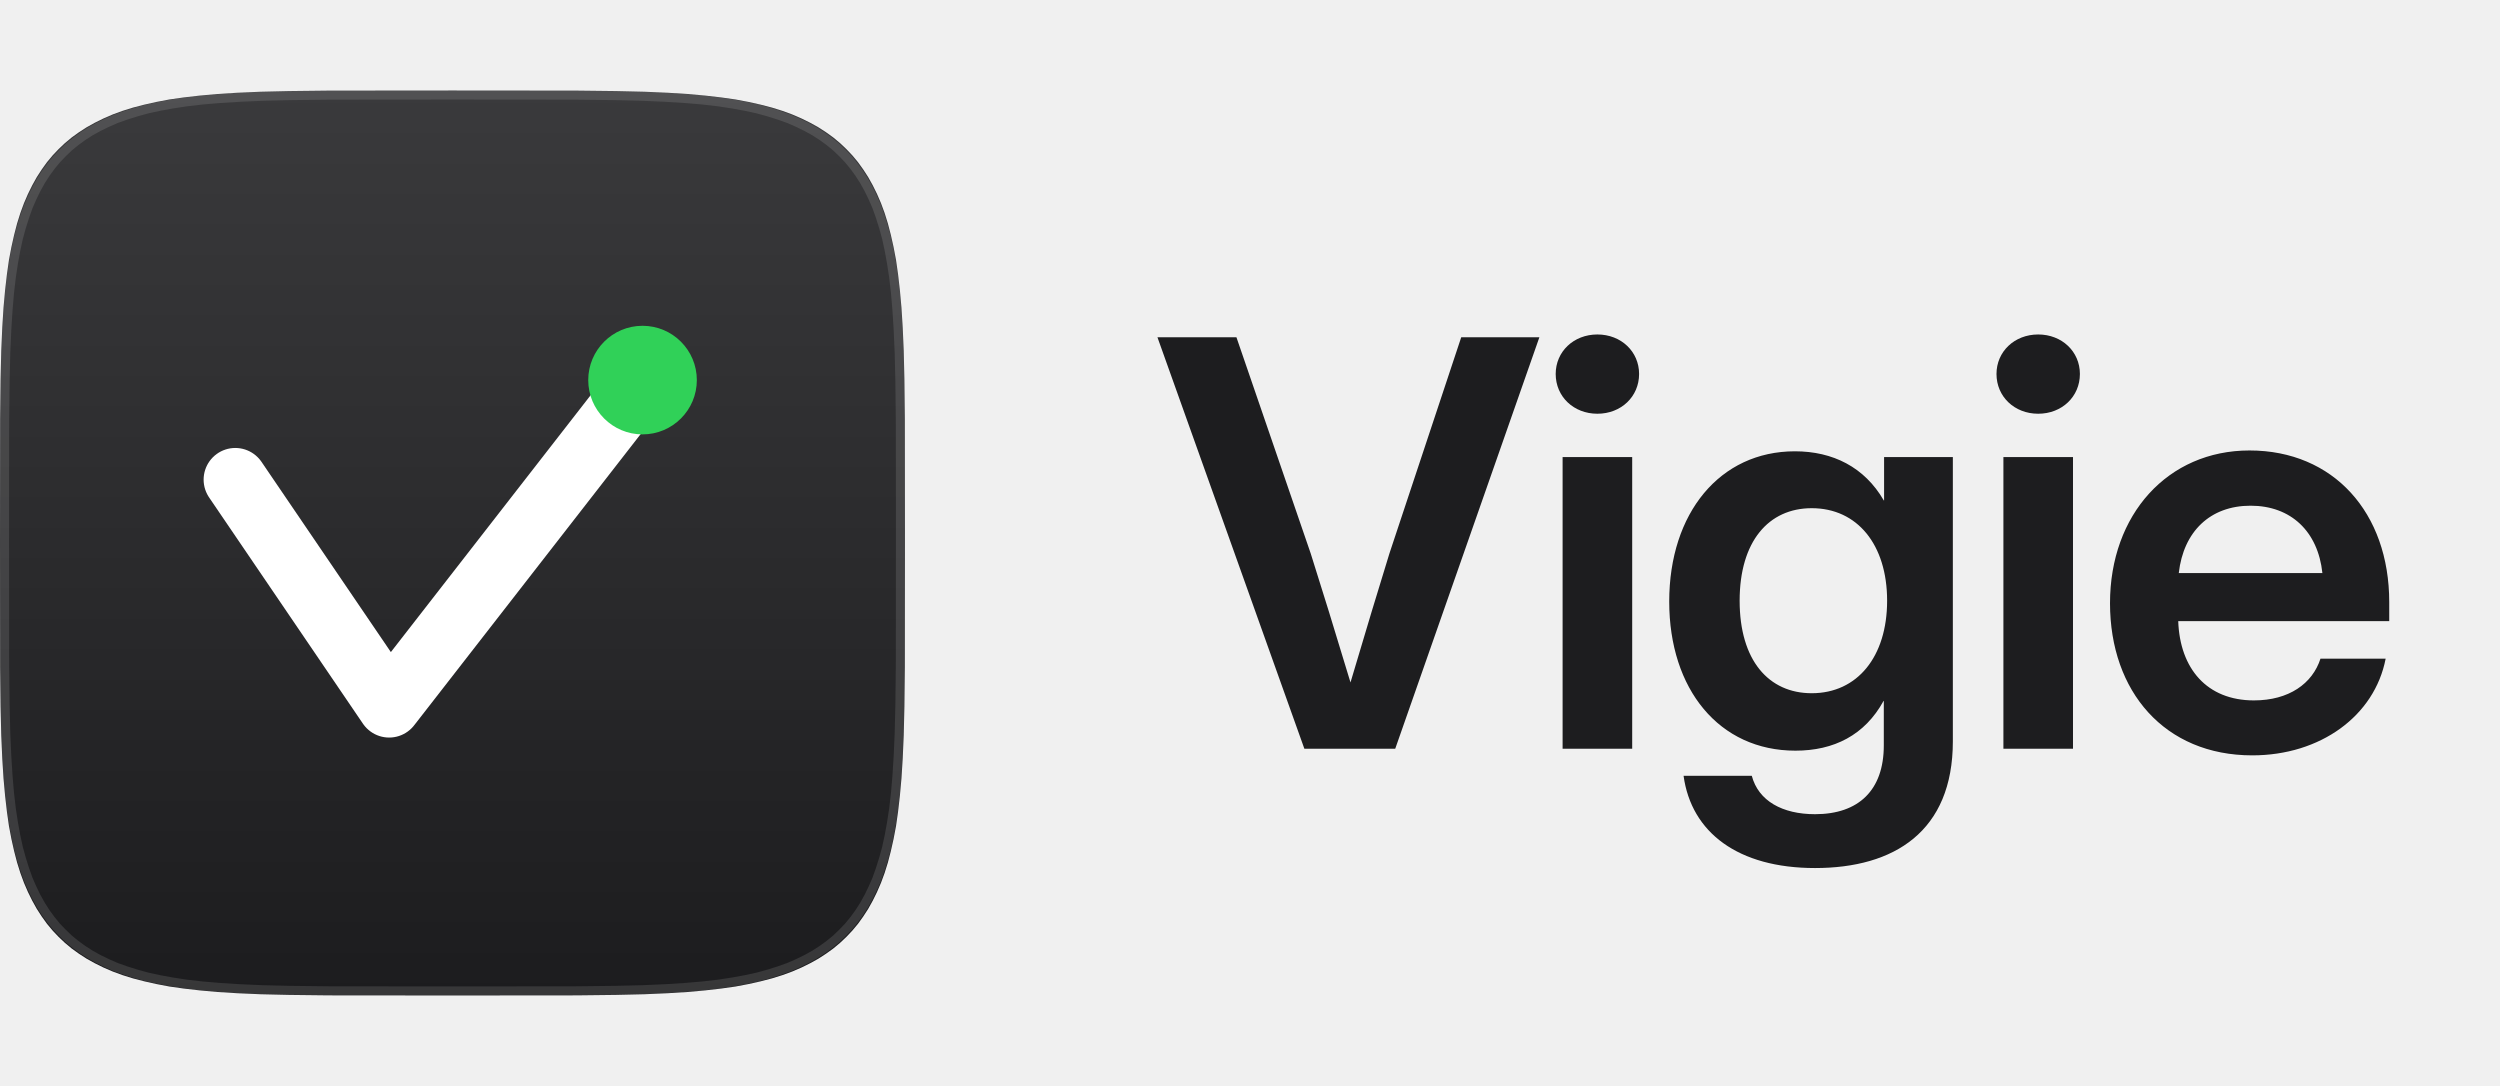
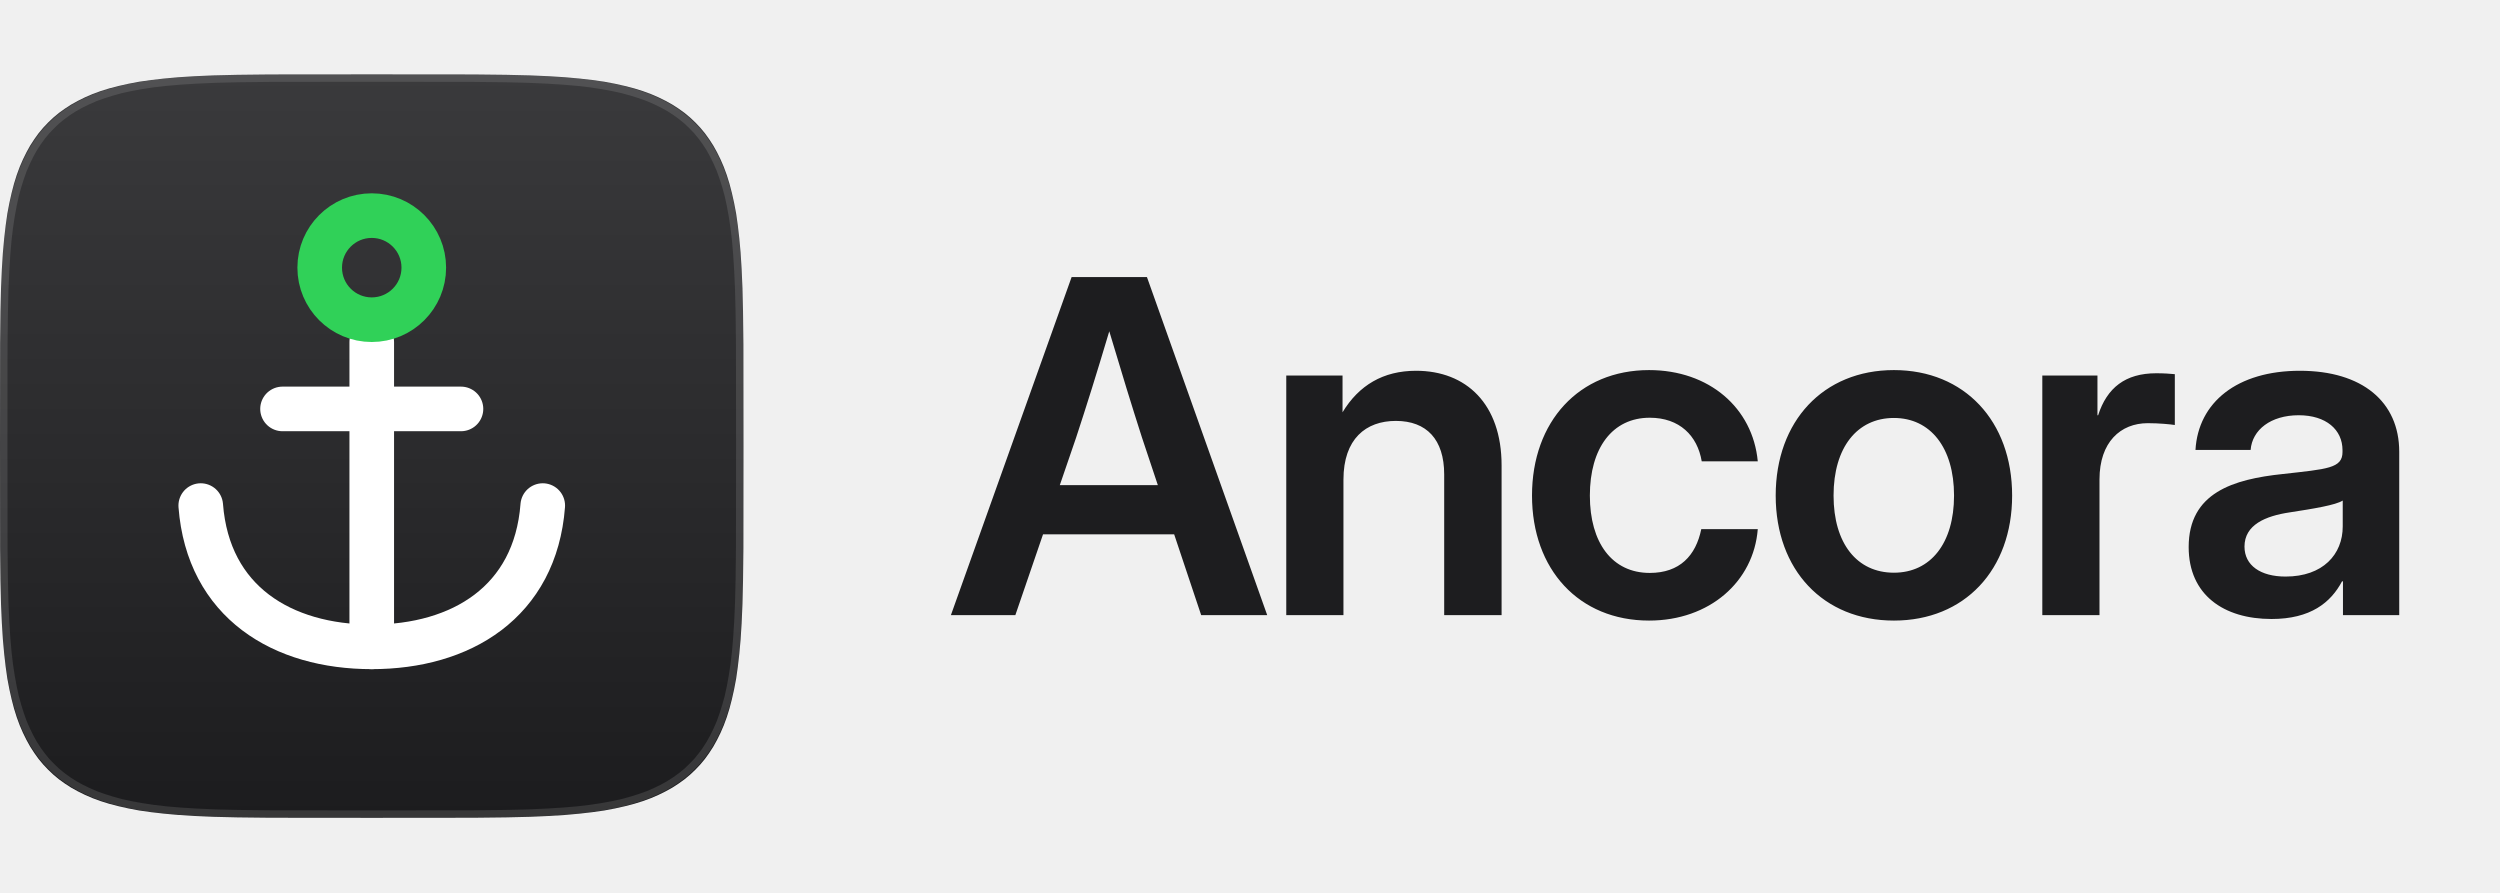
- <svg xmlns="http://www.w3.org/2000/svg" width="221" height="96" viewBox="0 0 221 96" role="img" aria-label="Vigie">
+ <svg xmlns="http://www.w3.org/2000/svg" width="269" height="96" viewBox="0 0 269 96" role="img" aria-label="Ancora">
  <defs>
    <linearGradient id="g" x1="0" y1="0" x2="0" y2="1">
      <stop offset="0" stop-color="#3A3A3C" />
      <stop offset="1" stop-color="#1C1C1E" />
    </linearGradient>
  </defs>
  <path d="M80.00,48.00 L79.99,58.96 L79.95,62.45 L79.89,64.99 L79.80,67.05 L79.69,68.80 L79.55,70.35 L79.39,71.74 L79.21,73.01 L78.99,74.17 L78.75,75.24 L78.49,76.24 L78.20,77.17 L77.88,78.04 L77.53,78.85 L77.15,79.62 L76.75,80.34 L76.31,81.02 L75.85,81.66 L75.35,82.26 L74.82,82.82 L74.26,83.35 L73.66,83.85 L73.02,84.31 L72.34,84.75 L71.62,85.15 L70.85,85.53 L70.04,85.88 L69.17,86.20 L68.24,86.49 L67.24,86.75 L66.17,86.99 L65.01,87.21 L63.74,87.39 L62.35,87.55 L60.80,87.69 L59.05,87.80 L56.99,87.89 L54.45,87.95 L50.96,87.99 L40.00,88.00 L29.04,87.99 L25.55,87.95 L23.01,87.89 L20.95,87.80 L19.20,87.69 L17.65,87.55 L16.26,87.39 L14.99,87.21 L13.83,86.99 L12.76,86.75 L11.76,86.49 L10.83,86.20 L9.96,85.88 L9.15,85.53 L8.38,85.15 L7.66,84.75 L6.98,84.31 L6.34,83.85 L5.74,83.35 L5.18,82.82 L4.65,82.26 L4.15,81.66 L3.69,81.02 L3.25,80.34 L2.85,79.62 L2.47,78.85 L2.12,78.04 L1.80,77.17 L1.51,76.24 L1.25,75.24 L1.01,74.17 L0.79,73.01 L0.61,71.74 L0.45,70.35 L0.31,68.80 L0.20,67.05 L0.11,64.99 L0.05,62.45 L0.01,58.96 L0.00,48.00 L0.01,37.04 L0.05,33.55 L0.11,31.01 L0.20,28.95 L0.31,27.20 L0.45,25.65 L0.61,24.26 L0.79,22.99 L1.01,21.83 L1.25,20.76 L1.51,19.76 L1.80,18.83 L2.12,17.96 L2.47,17.15 L2.85,16.38 L3.25,15.66 L3.69,14.98 L4.15,14.34 L4.65,13.74 L5.18,13.18 L5.74,12.65 L6.34,12.15 L6.98,11.69 L7.66,11.25 L8.38,10.85 L9.15,10.47 L9.96,10.12 L10.83,9.80 L11.76,9.51 L12.76,9.25 L13.83,9.01 L14.99,8.79 L16.26,8.61 L17.65,8.45 L19.20,8.31 L20.95,8.20 L23.01,8.11 L25.55,8.05 L29.04,8.01 L40.00,8.00 L50.96,8.01 L54.45,8.05 L56.99,8.11 L59.05,8.20 L60.80,8.31 L62.35,8.45 L63.74,8.61 L65.01,8.79 L66.17,9.01 L67.24,9.25 L68.24,9.51 L69.17,9.80 L70.04,10.12 L70.85,10.47 L71.62,10.85 L72.34,11.25 L73.02,11.69 L73.66,12.15 L74.26,12.65 L74.82,13.18 L75.35,13.74 L75.85,14.34 L76.31,14.98 L76.75,15.66 L77.15,16.38 L77.53,17.15 L77.88,17.96 L78.20,18.83 L78.49,19.76 L78.75,20.76 L78.99,21.83 L79.21,22.99 L79.39,24.26 L79.55,25.65 L79.69,27.20 L79.80,28.95 L79.89,31.01 L79.95,33.55 L79.99,37.04 Z" fill="url(#g)" />
  <path d="M79.60,48.00 L79.59,58.85 L79.55,62.31 L79.49,64.82 L79.40,66.86 L79.29,68.60 L79.16,70.13 L79.00,71.51 L78.81,72.76 L78.60,73.91 L78.37,74.97 L78.10,75.95 L77.81,76.87 L77.50,77.74 L77.15,78.54 L76.78,79.30 L76.38,80.02 L75.95,80.69 L75.49,81.32 L75.00,81.92 L74.47,82.47 L73.92,83.00 L73.32,83.49 L72.69,83.95 L72.02,84.38 L71.30,84.78 L70.54,85.15 L69.74,85.50 L68.87,85.81 L67.95,86.10 L66.97,86.37 L65.91,86.60 L64.76,86.81 L63.51,87.00 L62.13,87.16 L60.60,87.29 L58.86,87.40 L56.82,87.49 L54.31,87.55 L50.85,87.59 L40.00,87.60 L29.15,87.59 L25.69,87.55 L23.18,87.49 L21.14,87.40 L19.40,87.29 L17.87,87.16 L16.49,87.00 L15.24,86.81 L14.09,86.60 L13.03,86.37 L12.05,86.10 L11.13,85.81 L10.26,85.50 L9.46,85.15 L8.70,84.78 L7.98,84.38 L7.31,83.95 L6.68,83.49 L6.08,83.00 L5.53,82.47 L5.00,81.92 L4.51,81.32 L4.05,80.69 L3.62,80.02 L3.22,79.30 L2.85,78.54 L2.50,77.74 L2.19,76.87 L1.90,75.95 L1.63,74.97 L1.40,73.91 L1.19,72.76 L1.00,71.51 L0.84,70.13 L0.71,68.60 L0.60,66.86 L0.51,64.82 L0.45,62.31 L0.41,58.85 L0.40,48.00 L0.41,37.15 L0.45,33.69 L0.51,31.18 L0.60,29.14 L0.71,27.40 L0.84,25.87 L1.00,24.49 L1.19,23.24 L1.40,22.09 L1.63,21.03 L1.90,20.05 L2.19,19.13 L2.50,18.26 L2.85,17.46 L3.22,16.70 L3.62,15.98 L4.05,15.31 L4.51,14.68 L5.00,14.08 L5.53,13.53 L6.08,13.00 L6.68,12.51 L7.31,12.05 L7.98,11.62 L8.70,11.22 L9.46,10.85 L10.26,10.50 L11.13,10.19 L12.05,9.90 L13.03,9.63 L14.09,9.40 L15.24,9.19 L16.49,9.00 L17.87,8.84 L19.40,8.71 L21.14,8.60 L23.18,8.51 L25.69,8.45 L29.15,8.41 L40.00,8.40 L50.85,8.41 L54.31,8.45 L56.82,8.51 L58.86,8.60 L60.60,8.71 L62.13,8.84 L63.51,9.00 L64.76,9.19 L65.91,9.40 L66.97,9.63 L67.95,9.90 L68.87,10.19 L69.74,10.50 L70.54,10.85 L71.30,11.22 L72.02,11.62 L72.69,12.05 L73.32,12.51 L73.92,13.00 L74.47,13.53 L75.00,14.08 L75.49,14.68 L75.95,15.31 L76.38,15.98 L76.78,16.70 L77.15,17.46 L77.50,18.26 L77.81,19.13 L78.10,20.05 L78.37,21.03 L78.60,22.09 L78.81,23.24 L79.00,24.49 L79.16,25.87 L79.29,27.40 L79.40,29.14 L79.49,31.18 L79.55,33.69 L79.59,37.15 Z" fill="none" stroke="#FFFFFF" stroke-opacity="0.12" stroke-width="0.80" />
-   <path d="M20.80,42.40 L34.40,62.40 L56.80,33.60" fill="none" stroke="#FFFFFF" stroke-width="5.60" stroke-linecap="round" stroke-linejoin="round" />
-   <circle cx="56.80" cy="33.60" r="4.80" fill="#30D158" />
-   <path fill="#1D1D1F" d="M115.306 66.188H123.338L136.082 29.812H129.173L122.825 48.928C121.873 52.004 120.75 55.715 119.383 60.329C117.991 55.715 116.844 52.004 115.867 48.928L109.3 29.812H102.317Z M138.134 66.188H144.286V40.407H138.134ZM141.21 36.574C143.31 36.574 144.896 35.061 144.896 33.059C144.896 31.081 143.31 29.567 141.21 29.567C139.11 29.567 137.523 31.081 137.523 33.059C137.523 35.061 139.11 36.574 141.21 36.574Z M160.449 76.735C167.432 76.735 172.632 73.513 172.632 65.529V40.407H166.553V44.24H166.528C164.819 41.286 162.012 39.895 158.667 39.895C152.051 39.895 147.559 45.339 147.559 53.176C147.559 60.939 151.978 66.359 158.716 66.359C162.109 66.359 164.844 64.992 166.504 61.965H166.528V65.896C166.528 69.851 164.307 71.975 160.449 71.975C157.568 71.975 155.444 70.803 154.858 68.581H148.828C149.512 73.586 153.638 76.735 160.449 76.735ZM160.156 61.281C156.348 61.281 153.784 58.376 153.784 53.103C153.784 47.854 156.348 44.924 160.156 44.924C164.185 44.924 166.821 48.146 166.821 53.103C166.821 58.059 164.185 61.281 160.156 61.281Z M177.101 66.188H183.253V40.407H177.101ZM180.177 36.574C182.276 36.574 183.863 35.061 183.863 33.059C183.863 31.081 182.276 29.567 180.177 29.567C178.077 29.567 176.49 31.081 176.49 33.059C176.49 35.061 178.077 36.574 180.177 36.574Z M199.099 66.774C205.129 66.774 209.914 63.283 210.891 58.229H205.129C204.421 60.427 202.346 61.916 199.245 61.916C195.095 61.916 192.702 59.108 192.556 54.909H211.208V53.225C211.208 45.314 206.276 39.821 198.854 39.821C191.628 39.821 186.525 45.485 186.525 53.322C186.525 61.135 191.359 66.774 199.099 66.774ZM192.604 50.661C193.02 46.975 195.388 44.704 198.952 44.704C202.517 44.704 204.909 46.975 205.3 50.661Z" />
+   <g fill="none" stroke="#FFFFFF" stroke-width="4.80" stroke-linecap="round" stroke-linejoin="round">
+     <path d="M40.00,36.80 L40.00,69.60" />
+     <path d="M30.40,44.00 L49.60,44.00" />
+     <path d="M21.60,54.40 C22.40,64.80 30.40,69.60 40.00,69.60 C49.60,69.60 57.60,64.80 58.40,54.40" />
+   </g>
+   <circle cx="40.00" cy="28.80" r="5.60" fill="none" stroke="#30D158" stroke-width="4.80" />
+   <path fill="#1D1D1F" d="M102.317 66.188H109.251L112.229 57.497H126.341L129.246 66.188H136.351L123.411 29.812H115.306ZM114.036 52.199 115.794 47.072C116.893 43.728 117.991 40.236 119.358 35.646C120.726 40.236 121.8 43.728 122.874 47.072L124.583 52.199Z M144.555 51.613C144.555 47.219 146.972 45.29 150.194 45.29C153.49 45.29 155.395 47.268 155.395 51.052V66.188H161.571V50.075C161.571 43.459 157.763 39.895 152.367 39.895C148.827 39.895 146.215 41.457 144.457 44.362V40.407H138.402V66.188H144.555Z M177.441 66.774C183.96 66.774 188.696 62.575 189.136 56.936H183.057C182.471 59.792 180.737 61.647 177.515 61.647C173.462 61.647 171.069 58.4 171.069 53.322C171.069 48.22 173.486 44.948 177.515 44.948C180.713 44.948 182.642 46.877 183.105 49.636H189.136C188.599 43.898 183.911 39.821 177.441 39.821C169.897 39.821 164.844 45.363 164.844 53.322C164.844 61.281 169.897 66.774 177.441 66.774Z M203.785 66.774C211.378 66.774 216.505 61.33 216.505 53.322C216.505 45.314 211.378 39.821 203.785 39.821C196.192 39.821 191.065 45.314 191.065 53.322C191.065 61.33 196.192 66.774 203.785 66.774ZM203.785 61.623C199.806 61.623 197.291 58.474 197.291 53.322C197.291 48.146 199.83 44.973 203.785 44.973C207.716 44.973 210.255 48.171 210.255 53.322C210.255 58.449 207.74 61.623 203.785 61.623Z M219.753 66.188H225.905V51.589C225.905 47.561 228.176 45.534 231.105 45.534C232.326 45.534 233.547 45.656 234.011 45.729V40.261C233.522 40.212 232.839 40.163 232.009 40.163C228.688 40.163 226.711 41.726 225.759 44.68H225.686V40.407H219.753Z M244.412 66.604C248.611 66.604 250.784 64.846 252.005 62.551H252.103V66.188H258.157V48.61C258.157 43.239 254.178 39.895 247.464 39.895C240.726 39.895 236.526 43.288 236.233 48.415H242.166C242.337 46.242 244.339 44.68 247.342 44.68C250.296 44.68 252.054 46.242 252.054 48.439V48.635C252.054 50.393 250.418 50.466 245.633 51.003C240.311 51.564 235.501 53.005 235.501 58.864C235.501 64.016 239.285 66.604 244.412 66.604ZM245.926 62.038C243.24 62.038 241.507 60.842 241.507 58.815C241.507 56.472 243.753 55.52 246.39 55.129C248.929 54.738 251.321 54.348 252.078 53.859V56.643C252.078 59.646 249.954 62.038 245.926 62.038Z" />
</svg>
